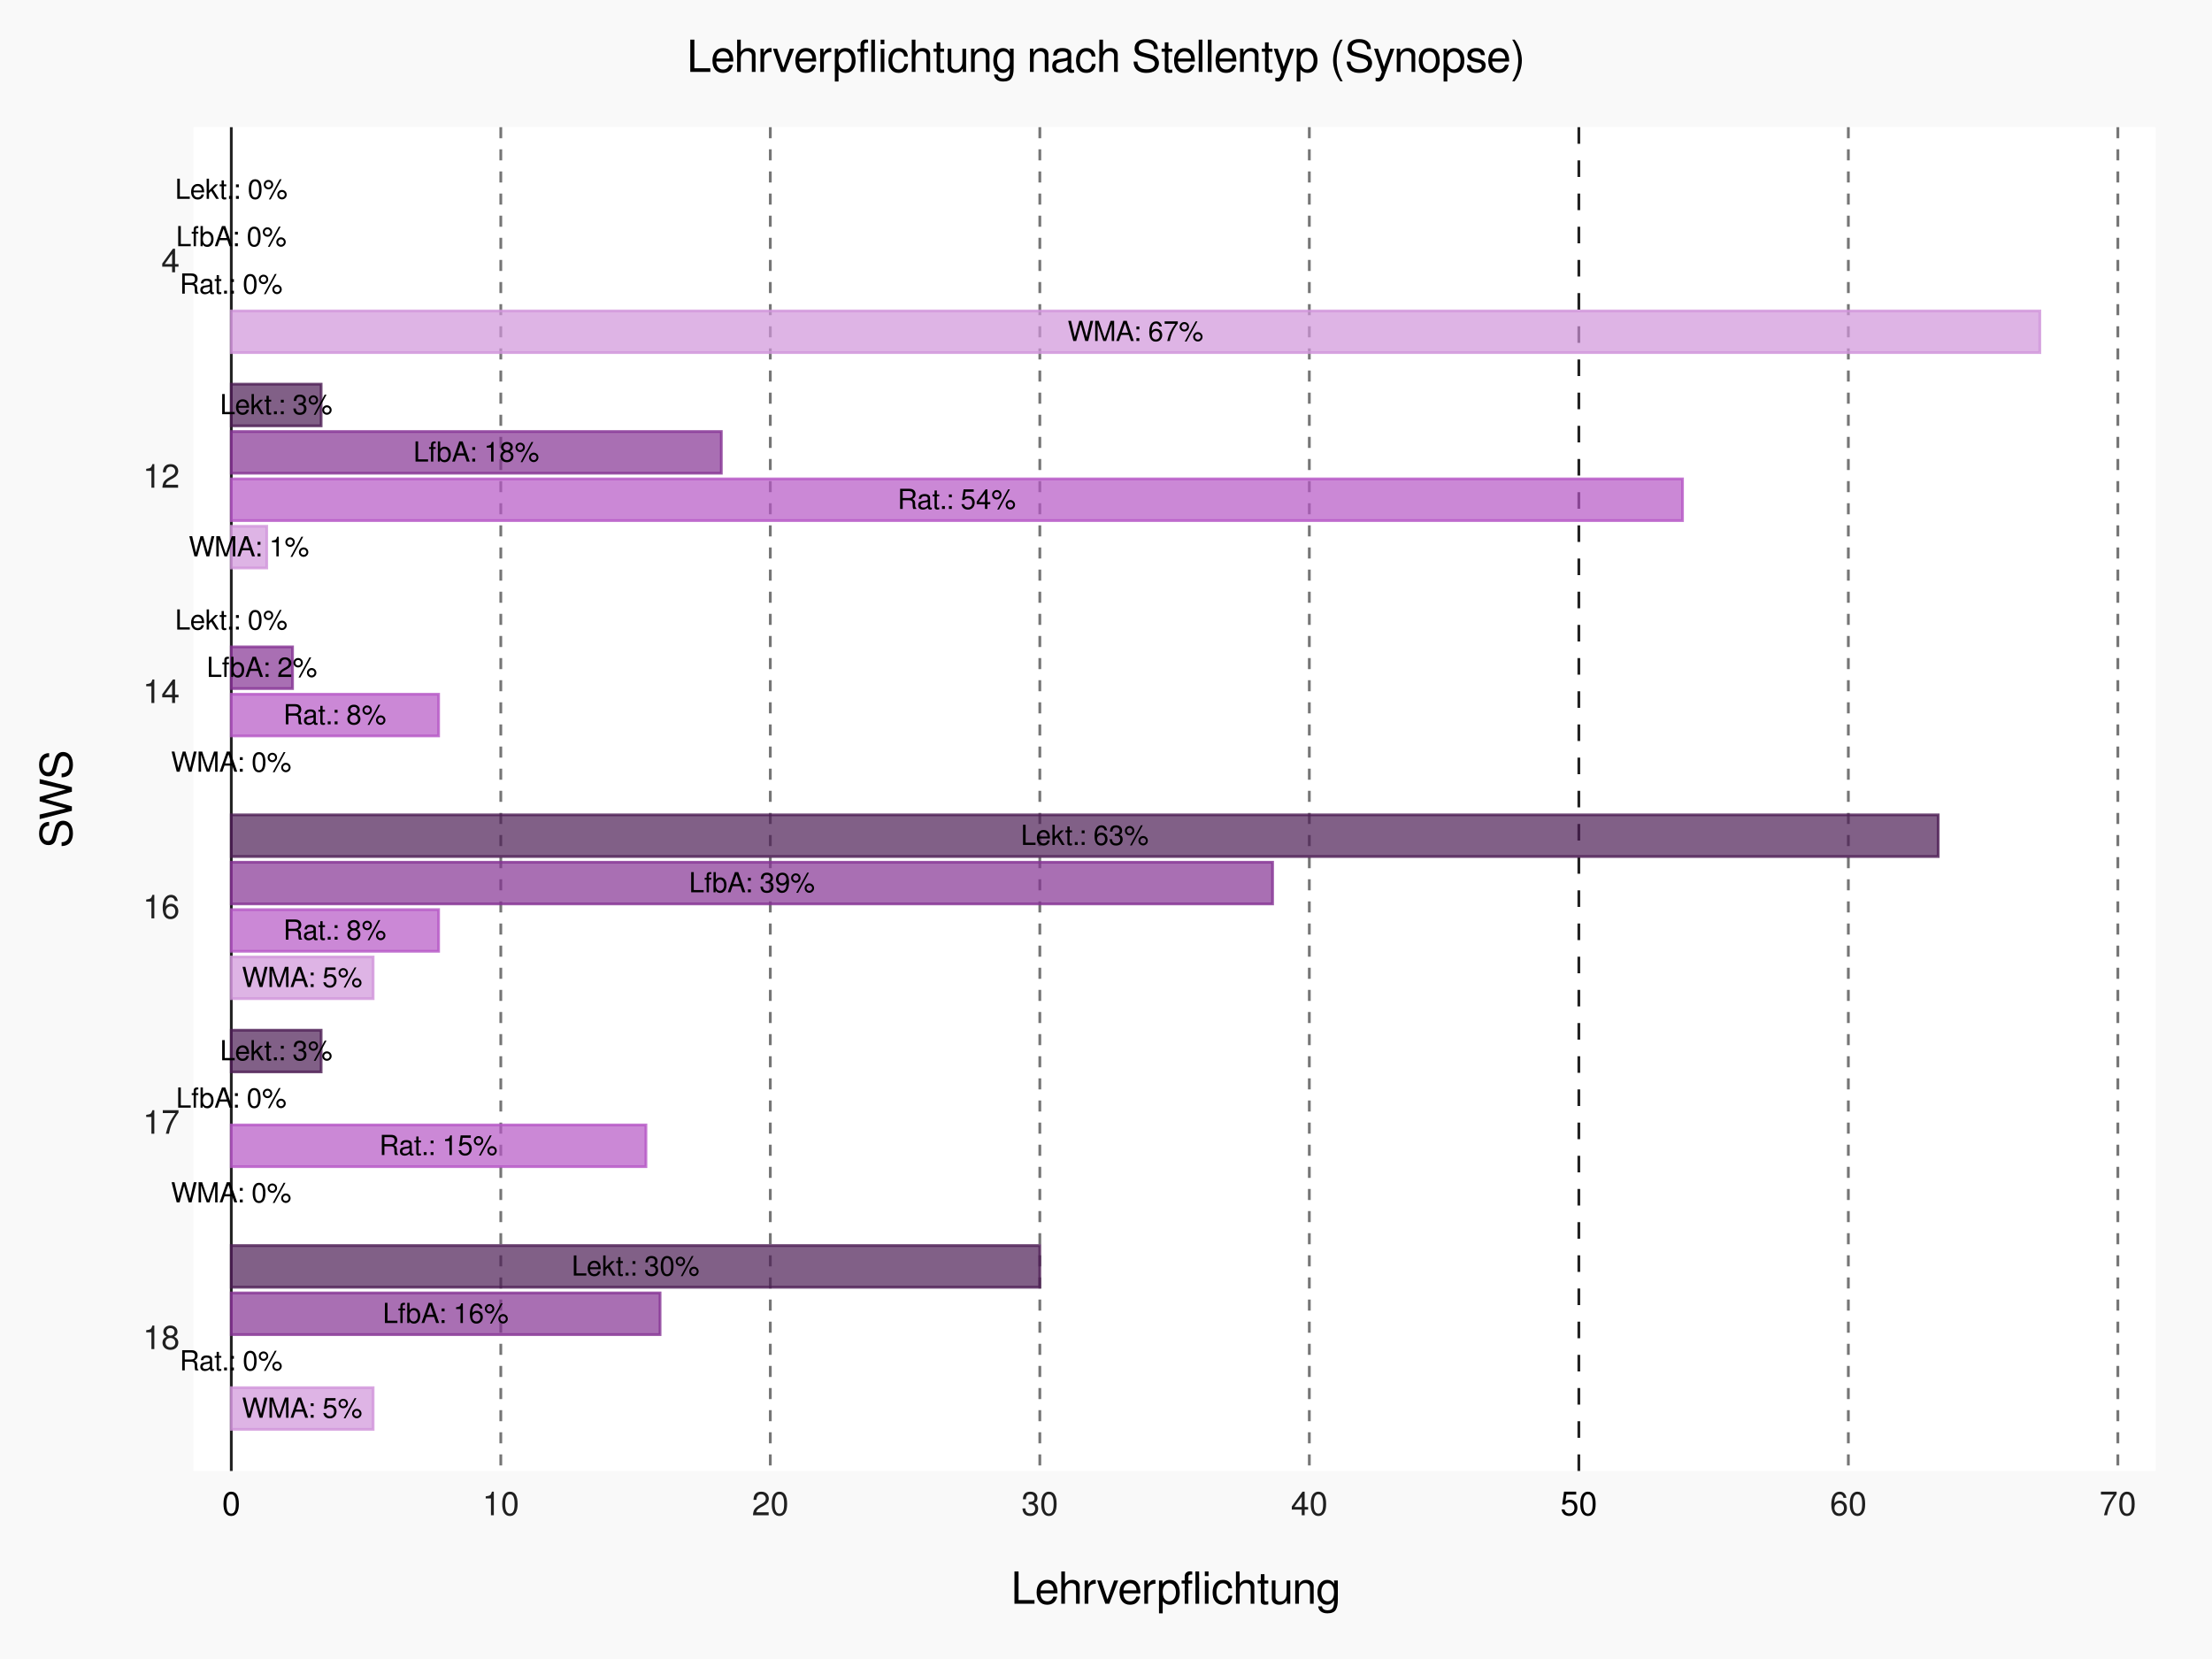
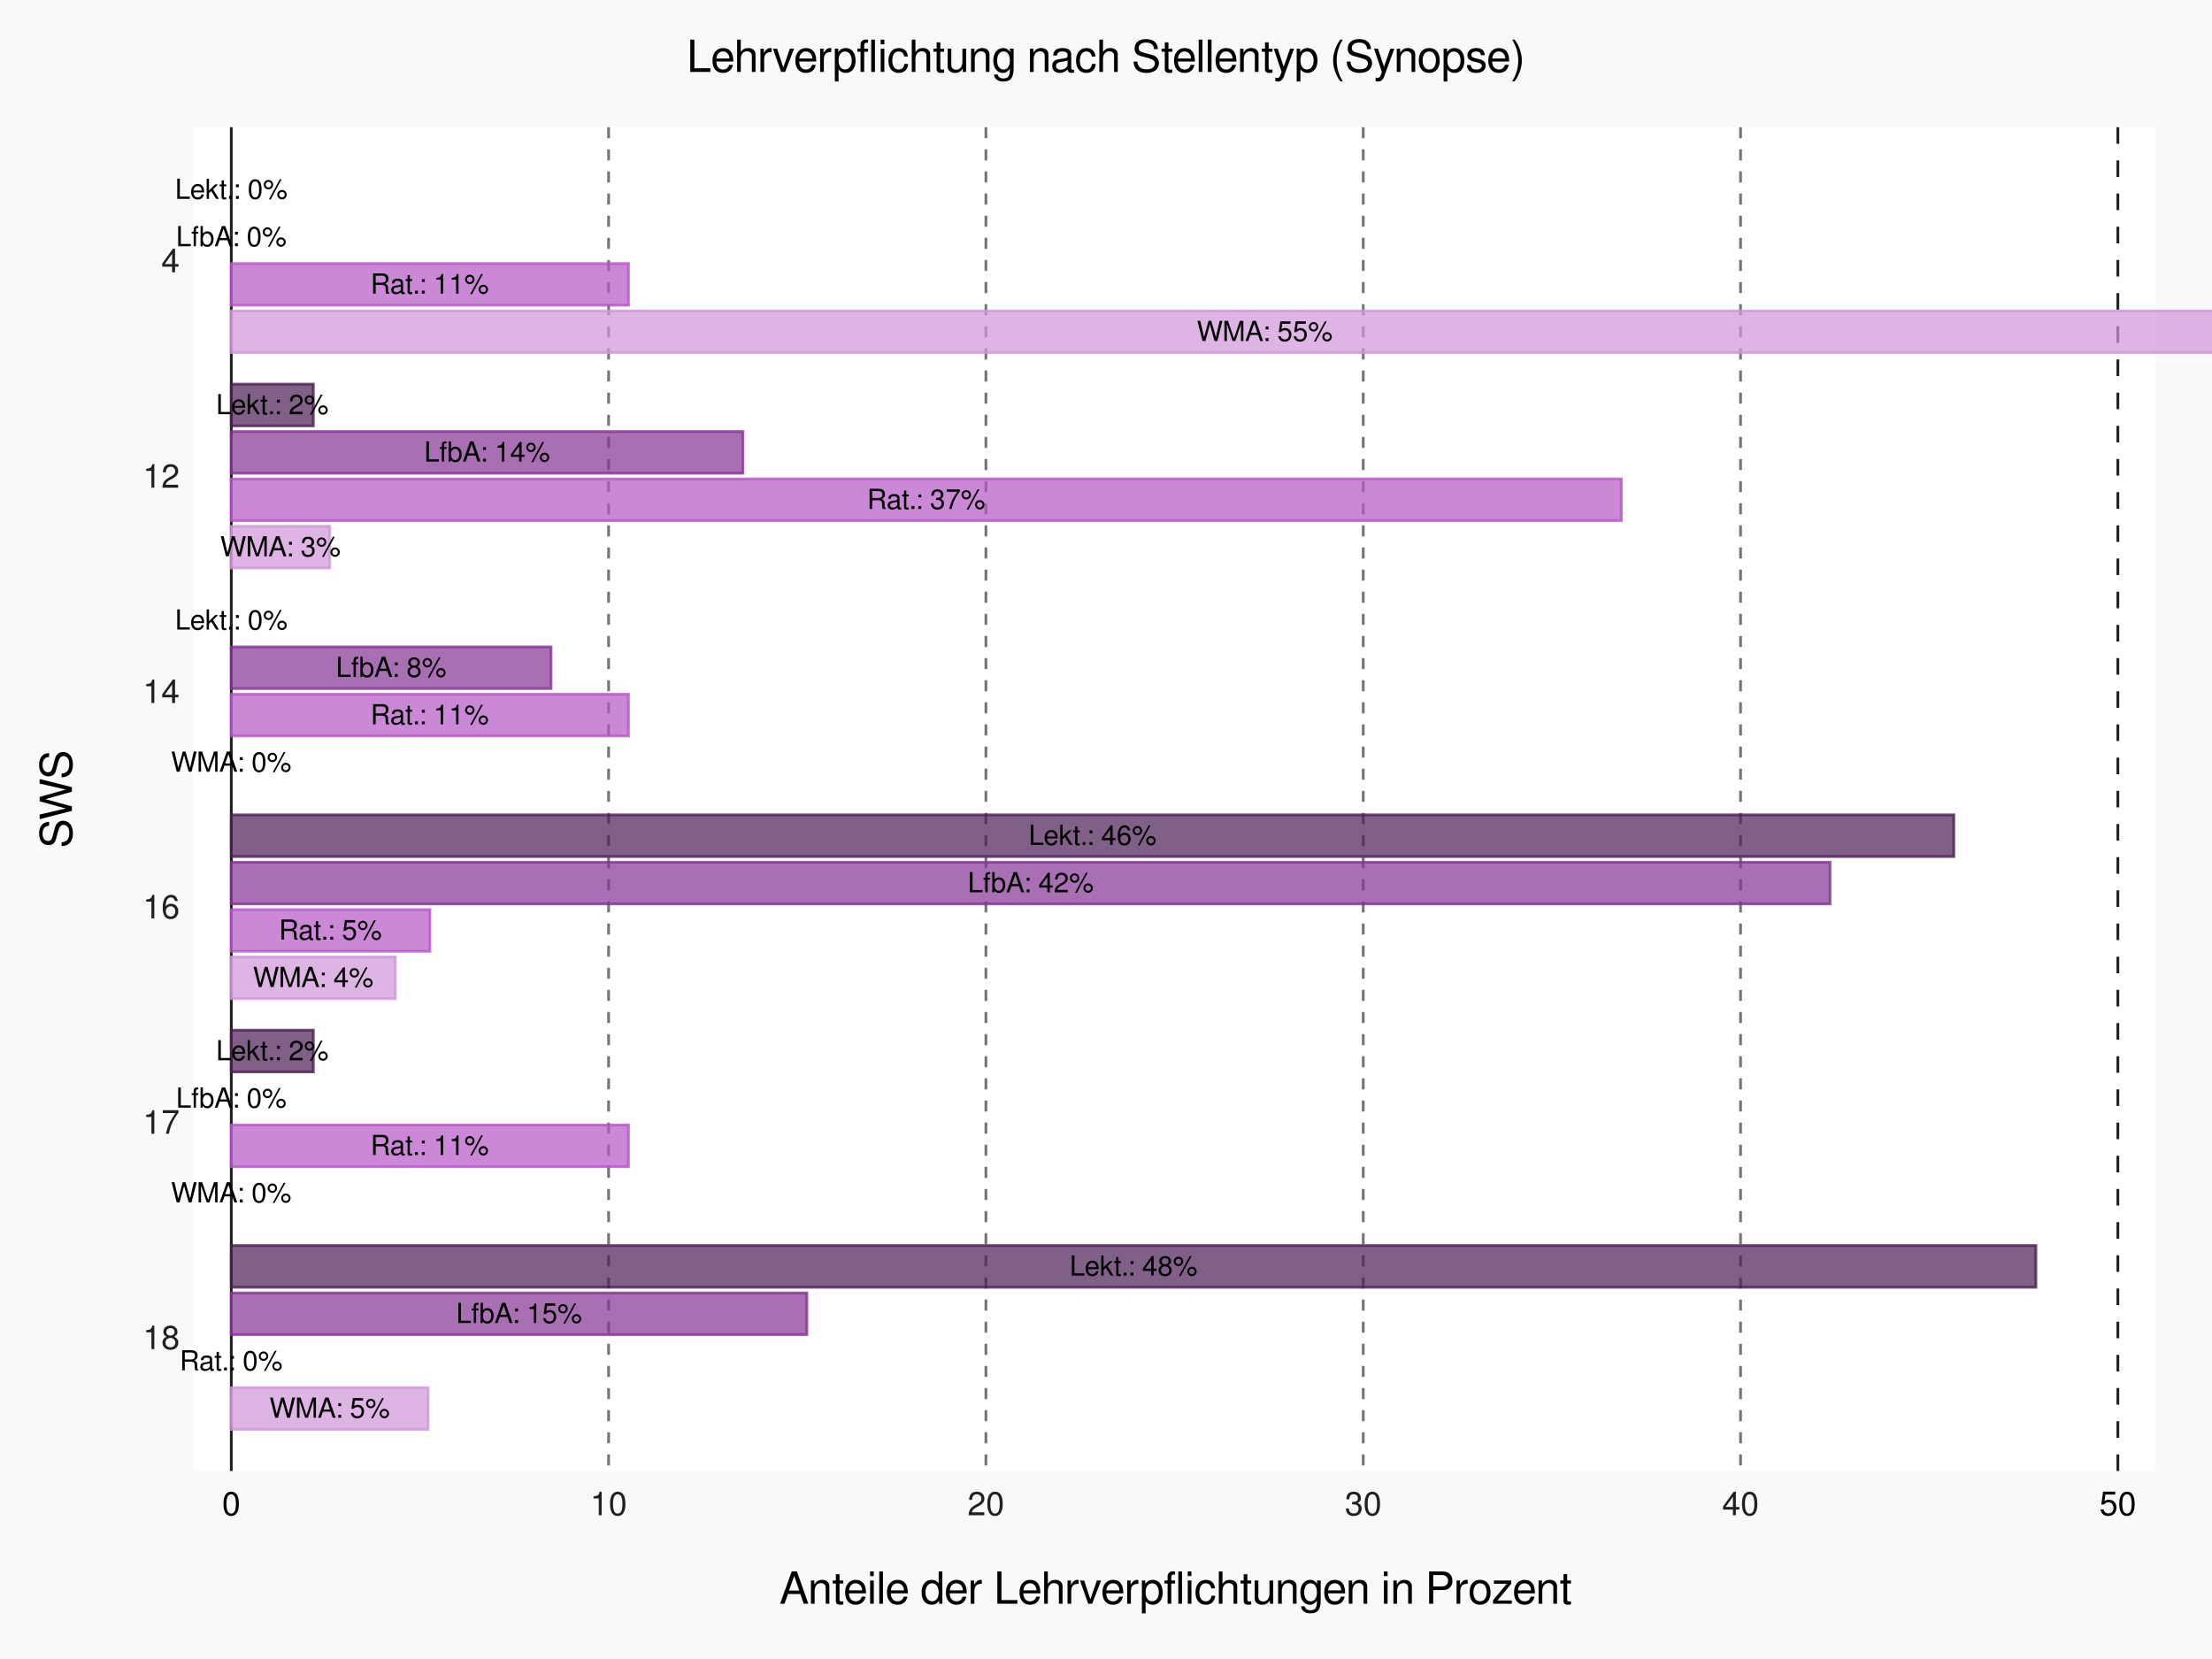
- <svg xmlns="http://www.w3.org/2000/svg" id="chart-fa91daf9-9948-4c39-8070-40d01981fea4" class="pygal-chart" viewBox="0 0 800 600">
+ <svg xmlns="http://www.w3.org/2000/svg" id="chart-5a75f4d2-cee9-425e-8438-6e098e9d67a7" class="pygal-chart" viewBox="0 0 800 600">
  <defs>
-     <style type="text/css">#chart-fa91daf9-9948-4c39-8070-40d01981fea4{-webkit-user-select:none;-webkit-font-smoothing:antialiased;font-family:FreeSans}#chart-fa91daf9-9948-4c39-8070-40d01981fea4 .title{font-family:FreeSans;font-size:16px}#chart-fa91daf9-9948-4c39-8070-40d01981fea4 .legends .legend text{font-family:FreeSans;font-size:14px}#chart-fa91daf9-9948-4c39-8070-40d01981fea4 .axis text{font-family:FreeSans;font-size:12px}#chart-fa91daf9-9948-4c39-8070-40d01981fea4 .axis text.major{font-family:FreeSans;font-size:12px}#chart-fa91daf9-9948-4c39-8070-40d01981fea4 .text-overlay text.value{font-family:FreeSans;font-size:10px}#chart-fa91daf9-9948-4c39-8070-40d01981fea4 .text-overlay text.label{font-family:FreeSans;font-size:12px}#chart-fa91daf9-9948-4c39-8070-40d01981fea4 .tooltip{font-family:FreeSans;font-size:14px}#chart-fa91daf9-9948-4c39-8070-40d01981fea4 text.no_data{font-family:FreeSans;font-size:64px}
- #chart-fa91daf9-9948-4c39-8070-40d01981fea4{background-color:rgba(249,249,249,1)}#chart-fa91daf9-9948-4c39-8070-40d01981fea4 path,#chart-fa91daf9-9948-4c39-8070-40d01981fea4 line,#chart-fa91daf9-9948-4c39-8070-40d01981fea4 rect,#chart-fa91daf9-9948-4c39-8070-40d01981fea4 circle{-webkit-transition:150ms;-moz-transition:150ms;transition:150ms}#chart-fa91daf9-9948-4c39-8070-40d01981fea4 .graph &gt; .background{fill:rgba(249,249,249,1)}#chart-fa91daf9-9948-4c39-8070-40d01981fea4 .plot &gt; .background{fill:rgba(255,255,255,1)}#chart-fa91daf9-9948-4c39-8070-40d01981fea4 .graph{fill:rgba(0,0,0,.87)}#chart-fa91daf9-9948-4c39-8070-40d01981fea4 text.no_data{fill:rgba(0,0,0,1)}#chart-fa91daf9-9948-4c39-8070-40d01981fea4 .title{fill:rgba(0,0,0,1)}#chart-fa91daf9-9948-4c39-8070-40d01981fea4 .legends .legend text{fill:rgba(0,0,0,.87)}#chart-fa91daf9-9948-4c39-8070-40d01981fea4 .legends .legend:hover text{fill:rgba(0,0,0,1)}#chart-fa91daf9-9948-4c39-8070-40d01981fea4 .axis .line{stroke:rgba(0,0,0,1)}#chart-fa91daf9-9948-4c39-8070-40d01981fea4 .axis .guide.line{stroke:rgba(0,0,0,.54)}#chart-fa91daf9-9948-4c39-8070-40d01981fea4 .axis .major.line{stroke:rgba(0,0,0,.87)}#chart-fa91daf9-9948-4c39-8070-40d01981fea4 .axis text.major{fill:rgba(0,0,0,1)}#chart-fa91daf9-9948-4c39-8070-40d01981fea4 .axis.y .guides:hover .guide.line,#chart-fa91daf9-9948-4c39-8070-40d01981fea4 .line-graph .axis.x .guides:hover .guide.line,#chart-fa91daf9-9948-4c39-8070-40d01981fea4 .stackedline-graph .axis.x .guides:hover .guide.line,#chart-fa91daf9-9948-4c39-8070-40d01981fea4 .xy-graph .axis.x .guides:hover .guide.line{stroke:rgba(0,0,0,1)}#chart-fa91daf9-9948-4c39-8070-40d01981fea4 .axis .guides:hover text{fill:rgba(0,0,0,1)}#chart-fa91daf9-9948-4c39-8070-40d01981fea4 .reactive{fill-opacity:.7;stroke-opacity:.8}#chart-fa91daf9-9948-4c39-8070-40d01981fea4 .ci{stroke:rgba(0,0,0,.87)}#chart-fa91daf9-9948-4c39-8070-40d01981fea4 .reactive.active,#chart-fa91daf9-9948-4c39-8070-40d01981fea4 .active .reactive{fill-opacity:.8;stroke-opacity:.9;stroke-width:4}#chart-fa91daf9-9948-4c39-8070-40d01981fea4 .ci .reactive.active{stroke-width:1.5}#chart-fa91daf9-9948-4c39-8070-40d01981fea4 .series text{fill:rgba(0,0,0,1)}#chart-fa91daf9-9948-4c39-8070-40d01981fea4 .tooltip rect{fill:rgba(255,255,255,1);stroke:rgba(0,0,0,1);-webkit-transition:opacity 150ms;-moz-transition:opacity 150ms;transition:opacity 150ms}#chart-fa91daf9-9948-4c39-8070-40d01981fea4 .tooltip .label{fill:rgba(0,0,0,.87)}#chart-fa91daf9-9948-4c39-8070-40d01981fea4 .tooltip .label{fill:rgba(0,0,0,.87)}#chart-fa91daf9-9948-4c39-8070-40d01981fea4 .tooltip .legend{font-size:.8em;fill:rgba(0,0,0,.54)}#chart-fa91daf9-9948-4c39-8070-40d01981fea4 .tooltip .x_label{font-size:.6em;fill:rgba(0,0,0,1)}#chart-fa91daf9-9948-4c39-8070-40d01981fea4 .tooltip .xlink{font-size:.5em;text-decoration:underline}#chart-fa91daf9-9948-4c39-8070-40d01981fea4 .tooltip .value{font-size:1.5em}#chart-fa91daf9-9948-4c39-8070-40d01981fea4 .bound{font-size:.5em}#chart-fa91daf9-9948-4c39-8070-40d01981fea4 .max-value{font-size:.75em;fill:rgba(0,0,0,.54)}#chart-fa91daf9-9948-4c39-8070-40d01981fea4 .map-element{fill:rgba(255,255,255,1);stroke:rgba(0,0,0,.54) !important}#chart-fa91daf9-9948-4c39-8070-40d01981fea4 .map-element .reactive{fill-opacity:inherit;stroke-opacity:inherit}#chart-fa91daf9-9948-4c39-8070-40d01981fea4 .color-0,#chart-fa91daf9-9948-4c39-8070-40d01981fea4 .color-0 a:visited{stroke:#4c1d54;fill:#4c1d54}#chart-fa91daf9-9948-4c39-8070-40d01981fea4 .color-1,#chart-fa91daf9-9948-4c39-8070-40d01981fea4 .color-1 a:visited{stroke:#853393;fill:#853393}#chart-fa91daf9-9948-4c39-8070-40d01981fea4 .color-2,#chart-fa91daf9-9948-4c39-8070-40d01981fea4 .color-2 a:visited{stroke:#b556c5;fill:#b556c5}#chart-fa91daf9-9948-4c39-8070-40d01981fea4 .color-3,#chart-fa91daf9-9948-4c39-8070-40d01981fea4 .color-3 a:visited{stroke:#d195db;fill:#d195db}#chart-fa91daf9-9948-4c39-8070-40d01981fea4 .text-overlay .color-0 text{fill:black}#chart-fa91daf9-9948-4c39-8070-40d01981fea4 .text-overlay .color-1 text{fill:black}#chart-fa91daf9-9948-4c39-8070-40d01981fea4 .text-overlay .color-2 text{fill:black}#chart-fa91daf9-9948-4c39-8070-40d01981fea4 .text-overlay .color-3 text{fill:black}
- #chart-fa91daf9-9948-4c39-8070-40d01981fea4 text.no_data{text-anchor:middle}#chart-fa91daf9-9948-4c39-8070-40d01981fea4 .guide.line{fill:none}#chart-fa91daf9-9948-4c39-8070-40d01981fea4 .centered{text-anchor:middle}#chart-fa91daf9-9948-4c39-8070-40d01981fea4 .title{text-anchor:middle}#chart-fa91daf9-9948-4c39-8070-40d01981fea4 .legends .legend text{fill-opacity:1}#chart-fa91daf9-9948-4c39-8070-40d01981fea4 .axis.x text{text-anchor:middle}#chart-fa91daf9-9948-4c39-8070-40d01981fea4 .axis.x:not(.web) text[transform]{text-anchor:start}#chart-fa91daf9-9948-4c39-8070-40d01981fea4 .axis.x:not(.web) text[transform].backwards{text-anchor:end}#chart-fa91daf9-9948-4c39-8070-40d01981fea4 .axis.y text{text-anchor:end}#chart-fa91daf9-9948-4c39-8070-40d01981fea4 .axis.y text[transform].backwards{text-anchor:start}#chart-fa91daf9-9948-4c39-8070-40d01981fea4 .axis.y2 text{text-anchor:start}#chart-fa91daf9-9948-4c39-8070-40d01981fea4 .axis.y2 text[transform].backwards{text-anchor:end}#chart-fa91daf9-9948-4c39-8070-40d01981fea4 .axis .guide.line{stroke-dasharray:4,4}#chart-fa91daf9-9948-4c39-8070-40d01981fea4 .axis .major.guide.line{stroke-dasharray:6,6}#chart-fa91daf9-9948-4c39-8070-40d01981fea4 .horizontal .axis.y .guide.line,#chart-fa91daf9-9948-4c39-8070-40d01981fea4 .horizontal .axis.y2 .guide.line,#chart-fa91daf9-9948-4c39-8070-40d01981fea4 .vertical .axis.x .guide.line{opacity:0}#chart-fa91daf9-9948-4c39-8070-40d01981fea4 .horizontal .axis.always_show .guide.line,#chart-fa91daf9-9948-4c39-8070-40d01981fea4 .vertical .axis.always_show .guide.line{opacity:1 !important}#chart-fa91daf9-9948-4c39-8070-40d01981fea4 .axis.y .guides:hover .guide.line,#chart-fa91daf9-9948-4c39-8070-40d01981fea4 .axis.y2 .guides:hover .guide.line,#chart-fa91daf9-9948-4c39-8070-40d01981fea4 .axis.x .guides:hover .guide.line{opacity:1}#chart-fa91daf9-9948-4c39-8070-40d01981fea4 .axis .guides:hover text{opacity:1}#chart-fa91daf9-9948-4c39-8070-40d01981fea4 .nofill{fill:none}#chart-fa91daf9-9948-4c39-8070-40d01981fea4 .subtle-fill{fill-opacity:.2}#chart-fa91daf9-9948-4c39-8070-40d01981fea4 .dot{stroke-width:1px;fill-opacity:1}#chart-fa91daf9-9948-4c39-8070-40d01981fea4 .dot.active{stroke-width:5px}#chart-fa91daf9-9948-4c39-8070-40d01981fea4 .dot.negative{fill:transparent}#chart-fa91daf9-9948-4c39-8070-40d01981fea4 text,#chart-fa91daf9-9948-4c39-8070-40d01981fea4 tspan{stroke:none !important}#chart-fa91daf9-9948-4c39-8070-40d01981fea4 .series text.active{opacity:1}#chart-fa91daf9-9948-4c39-8070-40d01981fea4 .tooltip rect{fill-opacity:.95;stroke-width:.5}#chart-fa91daf9-9948-4c39-8070-40d01981fea4 .tooltip text{fill-opacity:1}#chart-fa91daf9-9948-4c39-8070-40d01981fea4 .showable{visibility:hidden}#chart-fa91daf9-9948-4c39-8070-40d01981fea4 .showable.shown{visibility:visible}#chart-fa91daf9-9948-4c39-8070-40d01981fea4 .gauge-background{fill:rgba(229,229,229,1);stroke:none}#chart-fa91daf9-9948-4c39-8070-40d01981fea4 .bg-lines{stroke:rgba(249,249,249,1);stroke-width:2px}</style>
+     <style type="text/css">#chart-5a75f4d2-cee9-425e-8438-6e098e9d67a7{-webkit-user-select:none;-webkit-font-smoothing:antialiased;font-family:FreeSans}#chart-5a75f4d2-cee9-425e-8438-6e098e9d67a7 .title{font-family:FreeSans;font-size:16px}#chart-5a75f4d2-cee9-425e-8438-6e098e9d67a7 .legends .legend text{font-family:FreeSans;font-size:14px}#chart-5a75f4d2-cee9-425e-8438-6e098e9d67a7 .axis text{font-family:FreeSans;font-size:12px}#chart-5a75f4d2-cee9-425e-8438-6e098e9d67a7 .axis text.major{font-family:FreeSans;font-size:12px}#chart-5a75f4d2-cee9-425e-8438-6e098e9d67a7 .text-overlay text.value{font-family:FreeSans;font-size:10px}#chart-5a75f4d2-cee9-425e-8438-6e098e9d67a7 .text-overlay text.label{font-family:FreeSans;font-size:12px}#chart-5a75f4d2-cee9-425e-8438-6e098e9d67a7 .tooltip{font-family:FreeSans;font-size:14px}#chart-5a75f4d2-cee9-425e-8438-6e098e9d67a7 text.no_data{font-family:FreeSans;font-size:64px}
+ #chart-5a75f4d2-cee9-425e-8438-6e098e9d67a7{background-color:rgba(249,249,249,1)}#chart-5a75f4d2-cee9-425e-8438-6e098e9d67a7 path,#chart-5a75f4d2-cee9-425e-8438-6e098e9d67a7 line,#chart-5a75f4d2-cee9-425e-8438-6e098e9d67a7 rect,#chart-5a75f4d2-cee9-425e-8438-6e098e9d67a7 circle{-webkit-transition:150ms;-moz-transition:150ms;transition:150ms}#chart-5a75f4d2-cee9-425e-8438-6e098e9d67a7 .graph &gt; .background{fill:rgba(249,249,249,1)}#chart-5a75f4d2-cee9-425e-8438-6e098e9d67a7 .plot &gt; .background{fill:rgba(255,255,255,1)}#chart-5a75f4d2-cee9-425e-8438-6e098e9d67a7 .graph{fill:rgba(0,0,0,.87)}#chart-5a75f4d2-cee9-425e-8438-6e098e9d67a7 text.no_data{fill:rgba(0,0,0,1)}#chart-5a75f4d2-cee9-425e-8438-6e098e9d67a7 .title{fill:rgba(0,0,0,1)}#chart-5a75f4d2-cee9-425e-8438-6e098e9d67a7 .legends .legend text{fill:rgba(0,0,0,.87)}#chart-5a75f4d2-cee9-425e-8438-6e098e9d67a7 .legends .legend:hover text{fill:rgba(0,0,0,1)}#chart-5a75f4d2-cee9-425e-8438-6e098e9d67a7 .axis .line{stroke:rgba(0,0,0,1)}#chart-5a75f4d2-cee9-425e-8438-6e098e9d67a7 .axis .guide.line{stroke:rgba(0,0,0,.54)}#chart-5a75f4d2-cee9-425e-8438-6e098e9d67a7 .axis .major.line{stroke:rgba(0,0,0,.87)}#chart-5a75f4d2-cee9-425e-8438-6e098e9d67a7 .axis text.major{fill:rgba(0,0,0,1)}#chart-5a75f4d2-cee9-425e-8438-6e098e9d67a7 .axis.y .guides:hover .guide.line,#chart-5a75f4d2-cee9-425e-8438-6e098e9d67a7 .line-graph .axis.x .guides:hover .guide.line,#chart-5a75f4d2-cee9-425e-8438-6e098e9d67a7 .stackedline-graph .axis.x .guides:hover .guide.line,#chart-5a75f4d2-cee9-425e-8438-6e098e9d67a7 .xy-graph .axis.x .guides:hover .guide.line{stroke:rgba(0,0,0,1)}#chart-5a75f4d2-cee9-425e-8438-6e098e9d67a7 .axis .guides:hover text{fill:rgba(0,0,0,1)}#chart-5a75f4d2-cee9-425e-8438-6e098e9d67a7 .reactive{fill-opacity:.7;stroke-opacity:.8}#chart-5a75f4d2-cee9-425e-8438-6e098e9d67a7 .ci{stroke:rgba(0,0,0,.87)}#chart-5a75f4d2-cee9-425e-8438-6e098e9d67a7 .reactive.active,#chart-5a75f4d2-cee9-425e-8438-6e098e9d67a7 .active .reactive{fill-opacity:.8;stroke-opacity:.9;stroke-width:4}#chart-5a75f4d2-cee9-425e-8438-6e098e9d67a7 .ci .reactive.active{stroke-width:1.5}#chart-5a75f4d2-cee9-425e-8438-6e098e9d67a7 .series text{fill:rgba(0,0,0,1)}#chart-5a75f4d2-cee9-425e-8438-6e098e9d67a7 .tooltip rect{fill:rgba(255,255,255,1);stroke:rgba(0,0,0,1);-webkit-transition:opacity 150ms;-moz-transition:opacity 150ms;transition:opacity 150ms}#chart-5a75f4d2-cee9-425e-8438-6e098e9d67a7 .tooltip .label{fill:rgba(0,0,0,.87)}#chart-5a75f4d2-cee9-425e-8438-6e098e9d67a7 .tooltip .label{fill:rgba(0,0,0,.87)}#chart-5a75f4d2-cee9-425e-8438-6e098e9d67a7 .tooltip .legend{font-size:.8em;fill:rgba(0,0,0,.54)}#chart-5a75f4d2-cee9-425e-8438-6e098e9d67a7 .tooltip .x_label{font-size:.6em;fill:rgba(0,0,0,1)}#chart-5a75f4d2-cee9-425e-8438-6e098e9d67a7 .tooltip .xlink{font-size:.5em;text-decoration:underline}#chart-5a75f4d2-cee9-425e-8438-6e098e9d67a7 .tooltip .value{font-size:1.5em}#chart-5a75f4d2-cee9-425e-8438-6e098e9d67a7 .bound{font-size:.5em}#chart-5a75f4d2-cee9-425e-8438-6e098e9d67a7 .max-value{font-size:.75em;fill:rgba(0,0,0,.54)}#chart-5a75f4d2-cee9-425e-8438-6e098e9d67a7 .map-element{fill:rgba(255,255,255,1);stroke:rgba(0,0,0,.54) !important}#chart-5a75f4d2-cee9-425e-8438-6e098e9d67a7 .map-element .reactive{fill-opacity:inherit;stroke-opacity:inherit}#chart-5a75f4d2-cee9-425e-8438-6e098e9d67a7 .color-0,#chart-5a75f4d2-cee9-425e-8438-6e098e9d67a7 .color-0 a:visited{stroke:#4c1d54;fill:#4c1d54}#chart-5a75f4d2-cee9-425e-8438-6e098e9d67a7 .color-1,#chart-5a75f4d2-cee9-425e-8438-6e098e9d67a7 .color-1 a:visited{stroke:#853393;fill:#853393}#chart-5a75f4d2-cee9-425e-8438-6e098e9d67a7 .color-2,#chart-5a75f4d2-cee9-425e-8438-6e098e9d67a7 .color-2 a:visited{stroke:#b556c5;fill:#b556c5}#chart-5a75f4d2-cee9-425e-8438-6e098e9d67a7 .color-3,#chart-5a75f4d2-cee9-425e-8438-6e098e9d67a7 .color-3 a:visited{stroke:#d195db;fill:#d195db}#chart-5a75f4d2-cee9-425e-8438-6e098e9d67a7 .text-overlay .color-0 text{fill:black}#chart-5a75f4d2-cee9-425e-8438-6e098e9d67a7 .text-overlay .color-1 text{fill:black}#chart-5a75f4d2-cee9-425e-8438-6e098e9d67a7 .text-overlay .color-2 text{fill:black}#chart-5a75f4d2-cee9-425e-8438-6e098e9d67a7 .text-overlay .color-3 text{fill:black}
+ #chart-5a75f4d2-cee9-425e-8438-6e098e9d67a7 text.no_data{text-anchor:middle}#chart-5a75f4d2-cee9-425e-8438-6e098e9d67a7 .guide.line{fill:none}#chart-5a75f4d2-cee9-425e-8438-6e098e9d67a7 .centered{text-anchor:middle}#chart-5a75f4d2-cee9-425e-8438-6e098e9d67a7 .title{text-anchor:middle}#chart-5a75f4d2-cee9-425e-8438-6e098e9d67a7 .legends .legend text{fill-opacity:1}#chart-5a75f4d2-cee9-425e-8438-6e098e9d67a7 .axis.x text{text-anchor:middle}#chart-5a75f4d2-cee9-425e-8438-6e098e9d67a7 .axis.x:not(.web) text[transform]{text-anchor:start}#chart-5a75f4d2-cee9-425e-8438-6e098e9d67a7 .axis.x:not(.web) text[transform].backwards{text-anchor:end}#chart-5a75f4d2-cee9-425e-8438-6e098e9d67a7 .axis.y text{text-anchor:end}#chart-5a75f4d2-cee9-425e-8438-6e098e9d67a7 .axis.y text[transform].backwards{text-anchor:start}#chart-5a75f4d2-cee9-425e-8438-6e098e9d67a7 .axis.y2 text{text-anchor:start}#chart-5a75f4d2-cee9-425e-8438-6e098e9d67a7 .axis.y2 text[transform].backwards{text-anchor:end}#chart-5a75f4d2-cee9-425e-8438-6e098e9d67a7 .axis .guide.line{stroke-dasharray:4,4}#chart-5a75f4d2-cee9-425e-8438-6e098e9d67a7 .axis .major.guide.line{stroke-dasharray:6,6}#chart-5a75f4d2-cee9-425e-8438-6e098e9d67a7 .horizontal .axis.y .guide.line,#chart-5a75f4d2-cee9-425e-8438-6e098e9d67a7 .horizontal .axis.y2 .guide.line,#chart-5a75f4d2-cee9-425e-8438-6e098e9d67a7 .vertical .axis.x .guide.line{opacity:0}#chart-5a75f4d2-cee9-425e-8438-6e098e9d67a7 .horizontal .axis.always_show .guide.line,#chart-5a75f4d2-cee9-425e-8438-6e098e9d67a7 .vertical .axis.always_show .guide.line{opacity:1 !important}#chart-5a75f4d2-cee9-425e-8438-6e098e9d67a7 .axis.y .guides:hover .guide.line,#chart-5a75f4d2-cee9-425e-8438-6e098e9d67a7 .axis.y2 .guides:hover .guide.line,#chart-5a75f4d2-cee9-425e-8438-6e098e9d67a7 .axis.x .guides:hover .guide.line{opacity:1}#chart-5a75f4d2-cee9-425e-8438-6e098e9d67a7 .axis .guides:hover text{opacity:1}#chart-5a75f4d2-cee9-425e-8438-6e098e9d67a7 .nofill{fill:none}#chart-5a75f4d2-cee9-425e-8438-6e098e9d67a7 .subtle-fill{fill-opacity:.2}#chart-5a75f4d2-cee9-425e-8438-6e098e9d67a7 .dot{stroke-width:1px;fill-opacity:1}#chart-5a75f4d2-cee9-425e-8438-6e098e9d67a7 .dot.active{stroke-width:5px}#chart-5a75f4d2-cee9-425e-8438-6e098e9d67a7 .dot.negative{fill:transparent}#chart-5a75f4d2-cee9-425e-8438-6e098e9d67a7 text,#chart-5a75f4d2-cee9-425e-8438-6e098e9d67a7 tspan{stroke:none !important}#chart-5a75f4d2-cee9-425e-8438-6e098e9d67a7 .series text.active{opacity:1}#chart-5a75f4d2-cee9-425e-8438-6e098e9d67a7 .tooltip rect{fill-opacity:.95;stroke-width:.5}#chart-5a75f4d2-cee9-425e-8438-6e098e9d67a7 .tooltip text{fill-opacity:1}#chart-5a75f4d2-cee9-425e-8438-6e098e9d67a7 .showable{visibility:hidden}#chart-5a75f4d2-cee9-425e-8438-6e098e9d67a7 .showable.shown{visibility:visible}#chart-5a75f4d2-cee9-425e-8438-6e098e9d67a7 .gauge-background{fill:rgba(229,229,229,1);stroke:none}#chart-5a75f4d2-cee9-425e-8438-6e098e9d67a7 .bg-lines{stroke:rgba(249,249,249,1);stroke-width:2px}</style>
  </defs>
  <g class="graph horizontalbar-graph horizontal">
    <rect x="0" y="0" width="800" height="600" class="background" />
    <g transform="translate(70, 46)" class="plot">
      <rect x="0" y="0" width="709.6" height="486" class="background" />
      <g class="axis y">
        <g class="guides">
          <text x="-5" y="441.912" class="">18</text>
        </g>
        <g class="guides">
          <text x="-5" y="364.027" class="">17</text>
        </g>
        <g class="guides">
          <text x="-5" y="286.142" class="">16</text>
        </g>
        <g class="guides">
          <text x="-5" y="208.258" class="">14</text>
        </g>
        <g class="guides">
          <text x="-5" y="130.373" class="">12</text>
        </g>
        <g class="guides">
          <text x="-5" y="52.488" class="">4</text>
        </g>
      </g>
      <g class="axis x always_show">
        <g class="guides">
          <path d="M13.646 0 v486" class="axis major line" />
          <text x="13.646" y="502.0" class="major">0</text>
        </g>
        <g class="guides">
-           <path d="M111.119 0 v486" class="guide line" />
-           <text x="111.119" y="502.0" class="">10</text>
+           <path d="M150.108 0 v486" class="guide line" />
+           <text x="150.108" y="502.0" class="">10</text>
        </g>
        <g class="guides">
-           <path d="M208.591 0 v486" class="guide line" />
-           <text x="208.591" y="502.0" class="">20</text>
+           <path d="M286.569 0 v486" class="guide line" />
+           <text x="286.569" y="502.0" class="">20</text>
        </g>
        <g class="guides">
-           <path d="M306.064 0 v486" class="guide line" />
-           <text x="306.064" y="502.0" class="">30</text>
+           <path d="M423.031 0 v486" class="guide line" />
+           <text x="423.031" y="502.0" class="">30</text>
        </g>
        <g class="guides">
-           <path d="M403.536 0 v486" class="guide line" />
-           <text x="403.536" y="502.0" class="">40</text>
+           <path d="M559.492 0 v486" class="guide line" />
+           <text x="559.492" y="502.0" class="">40</text>
        </g>
        <g class="guides">
-           <path d="M501.009 0 v486" class="major guide line" />
-           <text x="501.009" y="502.0" class="major">50</text>
-         </g>
-         <g class="guides">
-           <path d="M598.481 0 v486" class="guide line" />
-           <text x="598.481" y="502.0" class="">60</text>
-         </g>
-         <g class="guides">
-           <path d="M695.954 0 v486" class="guide line" />
-           <text x="695.954" y="502.0" class="">70</text>
+           <path d="M695.954 0 v486" class="major guide line" />
+           <text x="695.954" y="502.0" class="major">50</text>
        </g>
      </g>
      <g class="series serie-3 color-3">
        <g class="bars">
          <g class="bar">
-             <rect x="13.646" y="455.874" rx="0" ry="0" width="51.301" height="15.078" class="rect reactive tooltip-trigger" />
+             <rect x="13.646" y="455.874" rx="0" ry="0" width="71.197" height="15.078" class="rect reactive tooltip-trigger" />
          </g>
          <g class="bar">
            <rect x="13.646" y="377.99" rx="0" ry="0" height="15.078" class="rect reactive tooltip-trigger" />
          </g>
          <g class="bar">
-             <rect x="13.646" y="300.105" rx="0" ry="0" width="51.301" height="15.078" class="rect reactive tooltip-trigger" />
+             <rect x="13.646" y="300.105" rx="0" ry="0" width="59.331" height="15.078" class="rect reactive tooltip-trigger" />
          </g>
          <g class="bar">
            <rect x="13.646" y="222.22" rx="0" ry="0" height="15.078" class="rect reactive tooltip-trigger" />
          </g>
          <g class="bar">
-             <rect x="13.646" y="144.336" rx="0" ry="0" width="12.825" height="15.078" class="rect reactive tooltip-trigger" />
+             <rect x="13.646" y="144.336" rx="0" ry="0" width="35.599" height="15.078" class="rect reactive tooltip-trigger" />
          </g>
          <g class="bar">
-             <rect x="13.646" y="66.451" rx="0" ry="0" width="654.092" height="15.078" class="rect reactive tooltip-trigger" />
+             <rect x="13.646" y="66.451" rx="0" ry="0" width="747.572" height="15.078" class="rect reactive tooltip-trigger" />
          </g>
        </g>
      </g>
      <g class="series serie-2 color-2">
        <g class="bars">
          <g class="bar">
            <rect x="13.646" y="438.74" rx="0" ry="0" height="15.078" class="rect reactive tooltip-trigger" />
          </g>
          <g class="bar">
-             <rect x="13.646" y="360.855" rx="0" ry="0" width="149.958" height="15.078" class="rect reactive tooltip-trigger" />
+             <rect x="13.646" y="360.855" rx="0" ry="0" width="143.644" height="15.078" class="rect reactive tooltip-trigger" />
          </g>
          <g class="bar">
-             <rect x="13.646" y="282.97" rx="0" ry="0" width="74.979" height="15.078" class="rect reactive tooltip-trigger" />
+             <rect x="13.646" y="282.97" rx="0" ry="0" width="71.822" height="15.078" class="rect reactive tooltip-trigger" />
          </g>
          <g class="bar">
-             <rect x="13.646" y="205.086" rx="0" ry="0" width="74.979" height="15.078" class="rect reactive tooltip-trigger" />
+             <rect x="13.646" y="205.086" rx="0" ry="0" width="143.644" height="15.078" class="rect reactive tooltip-trigger" />
          </g>
          <g class="bar">
-             <rect x="13.646" y="127.201" rx="0" ry="0" width="524.852" height="15.078" class="rect reactive tooltip-trigger" />
+             <rect x="13.646" y="127.201" rx="0" ry="0" width="502.753" height="15.078" class="rect reactive tooltip-trigger" />
          </g>
          <g class="bar">
-             <rect x="13.646" y="49.317" rx="0" ry="0" height="15.078" class="rect reactive tooltip-trigger" />
+             <rect x="13.646" y="49.317" rx="0" ry="0" width="143.644" height="15.078" class="rect reactive tooltip-trigger" />
          </g>
        </g>
      </g>
      <g class="series serie-1 color-1">
        <g class="bars">
          <g class="bar">
-             <rect x="13.646" y="421.605" rx="0" ry="0" width="155.07" height="15.078" class="rect reactive tooltip-trigger" />
+             <rect x="13.646" y="421.605" rx="0" ry="0" width="208.162" height="15.078" class="rect reactive tooltip-trigger" />
          </g>
          <g class="bar">
            <rect x="13.646" y="343.72" rx="0" ry="0" height="15.078" class="rect reactive tooltip-trigger" />
          </g>
          <g class="bar">
-             <rect x="13.646" y="265.836" rx="0" ry="0" width="376.598" height="15.078" class="rect reactive tooltip-trigger" />
+             <rect x="13.646" y="265.836" rx="0" ry="0" width="578.227" height="15.078" class="rect reactive tooltip-trigger" />
          </g>
          <g class="bar">
-             <rect x="13.646" y="187.951" rx="0" ry="0" width="22.153" height="15.078" class="rect reactive tooltip-trigger" />
+             <rect x="13.646" y="187.951" rx="0" ry="0" width="115.645" height="15.078" class="rect reactive tooltip-trigger" />
          </g>
          <g class="bar">
-             <rect x="13.646" y="110.067" rx="0" ry="0" width="177.223" height="15.078" class="rect reactive tooltip-trigger" />
+             <rect x="13.646" y="110.067" rx="0" ry="0" width="185.033" height="15.078" class="rect reactive tooltip-trigger" />
          </g>
          <g class="bar">
            <rect x="13.646" y="32.182" rx="0" ry="0" height="15.078" class="rect reactive tooltip-trigger" />
          </g>
        </g>
      </g>
      <g class="series serie-0 color-0">
        <g class="bars">
          <g class="bar">
-             <rect x="13.646" y="404.47" rx="0" ry="0" width="292.418" height="15.078" class="rect reactive tooltip-trigger" />
+             <rect x="13.646" y="404.47" rx="0" ry="0" width="652.642" height="15.078" class="rect reactive tooltip-trigger" />
          </g>
          <g class="bar">
-             <rect x="13.646" y="326.586" rx="0" ry="0" width="32.491" height="15.078" class="rect reactive tooltip-trigger" />
+             <rect x="13.646" y="326.586" rx="0" ry="0" width="29.666" height="15.078" class="rect reactive tooltip-trigger" />
          </g>
          <g class="bar">
-             <rect x="13.646" y="248.701" rx="0" ry="0" width="617.326" height="15.078" class="rect reactive tooltip-trigger" />
+             <rect x="13.646" y="248.701" rx="0" ry="0" width="622.977" height="15.078" class="rect reactive tooltip-trigger" />
          </g>
          <g class="bar">
            <rect x="13.646" y="170.817" rx="0" ry="0" height="15.078" class="rect reactive tooltip-trigger" />
          </g>
          <g class="bar">
-             <rect x="13.646" y="92.932" rx="0" ry="0" width="32.491" height="15.078" class="rect reactive tooltip-trigger" />
+             <rect x="13.646" y="92.932" rx="0" ry="0" width="29.666" height="15.078" class="rect reactive tooltip-trigger" />
          </g>
          <g class="bar">
            <rect x="13.646" y="15.047" rx="0" ry="0" height="15.078" class="rect reactive tooltip-trigger" />
          </g>
        </g>
      </g>
    </g>
    <g class="titles">
      <text x="400.0" y="26" class="title plot_title">Lehrverpflichtung nach Stellentyp (Synopse)</text>
-       <text x="425.2" y="580" class="title">Lehrverpflichtung</text>
+       <text x="425.2" y="580" class="title">Anteile der Lehrverpflichtungen in Prozent</text>
      <text x="0" y="315.0" class="title" transform="rotate(-90 0 289)">SWS</text>
    </g>
    <g transform="translate(70, 46)" class="plot overlay">
      <g class="series serie-3 color-3" />
      <g class="series serie-2 color-2" />
      <g class="series serie-1 color-1" />
      <g class="series serie-0 color-0" />
    </g>
    <g transform="translate(70, 46)" class="plot text-overlay">
      <g class="series serie-3 color-3">
-         <text text-anchor="middle" x="39.297" y="466.747" class="value">WMA: 5%</text>
+         <text text-anchor="middle" x="49.245" y="466.747" class="value">WMA: 5%</text>
        <text text-anchor="middle" x="13.646" y="388.862" class="value">WMA: 0%</text>
-         <text text-anchor="middle" x="39.297" y="310.978" class="value">WMA: 5%</text>
+         <text text-anchor="middle" x="43.312" y="310.978" class="value">WMA: 4%</text>
        <text text-anchor="middle" x="13.646" y="233.093" class="value">WMA: 0%</text>
-         <text text-anchor="middle" x="20.059" y="155.208" class="value">WMA: 1%</text>
-         <text text-anchor="middle" x="340.692" y="77.324" class="value">WMA: 67%</text>
+         <text text-anchor="middle" x="31.445" y="155.208" class="value">WMA: 3%</text>
+         <text text-anchor="middle" x="387.432" y="77.324" class="value">WMA: 55%</text>
      </g>
      <g class="series serie-2 color-2">
        <text text-anchor="middle" x="13.646" y="449.612" class="value">Rat.: 0%</text>
-         <text text-anchor="middle" x="88.625" y="371.728" class="value">Rat.: 15%</text>
-         <text text-anchor="middle" x="51.136" y="293.843" class="value">Rat.: 8%</text>
-         <text text-anchor="middle" x="51.136" y="215.958" class="value">Rat.: 8%</text>
-         <text text-anchor="middle" x="276.072" y="138.074" class="value">Rat.: 54%</text>
-         <text text-anchor="middle" x="13.646" y="60.189" class="value">Rat.: 0%</text>
+         <text text-anchor="middle" x="85.468" y="371.728" class="value">Rat.: 11%</text>
+         <text text-anchor="middle" x="49.557" y="293.843" class="value">Rat.: 5%</text>
+         <text text-anchor="middle" x="85.468" y="215.958" class="value">Rat.: 11%</text>
+         <text text-anchor="middle" x="265.023" y="138.074" class="value">Rat.: 37%</text>
+         <text text-anchor="middle" x="85.468" y="60.189" class="value">Rat.: 11%</text>
      </g>
      <g class="series serie-1 color-1">
-         <text text-anchor="middle" x="91.181" y="432.478" class="value">LfbA: 16%</text>
+         <text text-anchor="middle" x="117.727" y="432.478" class="value">LfbA: 15%</text>
        <text text-anchor="middle" x="13.646" y="354.593" class="value">LfbA: 0%</text>
-         <text text-anchor="middle" x="201.945" y="276.708" class="value">LfbA: 39%</text>
-         <text text-anchor="middle" x="24.723" y="198.824" class="value">LfbA: 2%</text>
-         <text text-anchor="middle" x="102.258" y="120.939" class="value">LfbA: 18%</text>
+         <text text-anchor="middle" x="302.76" y="276.708" class="value">LfbA: 42%</text>
+         <text text-anchor="middle" x="71.469" y="198.824" class="value">LfbA: 8%</text>
+         <text text-anchor="middle" x="106.162" y="120.939" class="value">LfbA: 14%</text>
        <text text-anchor="middle" x="13.646" y="43.054" class="value">LfbA: 0%</text>
      </g>
      <g class="series serie-0 color-0">
-         <text text-anchor="middle" x="159.855" y="415.343" class="value">Lekt.: 30%</text>
-         <text text-anchor="middle" x="29.892" y="337.458" class="value">Lekt.: 3%</text>
-         <text text-anchor="middle" x="322.309" y="259.574" class="value">Lekt.: 63%</text>
+         <text text-anchor="middle" x="339.967" y="415.343" class="value">Lekt.: 48%</text>
+         <text text-anchor="middle" x="28.479" y="337.458" class="value">Lekt.: 2%</text>
+         <text text-anchor="middle" x="325.134" y="259.574" class="value">Lekt.: 46%</text>
        <text text-anchor="middle" x="13.646" y="181.689" class="value">Lekt.: 0%</text>
-         <text text-anchor="middle" x="29.892" y="103.804" class="value">Lekt.: 3%</text>
+         <text text-anchor="middle" x="28.479" y="103.804" class="value">Lekt.: 2%</text>
        <text text-anchor="middle" x="13.646" y="25.92" class="value">Lekt.: 0%</text>
      </g>
    </g>
    <g transform="translate(70, 46)" class="plot tooltip-overlay">
      <g transform="translate(0 0)" style="opacity: 0" class="tooltip">
        <rect rx="0" ry="0" width="0" height="0" class="tooltip-box" />
        <g class="text" />
      </g>
    </g>
  </g>
</svg>
